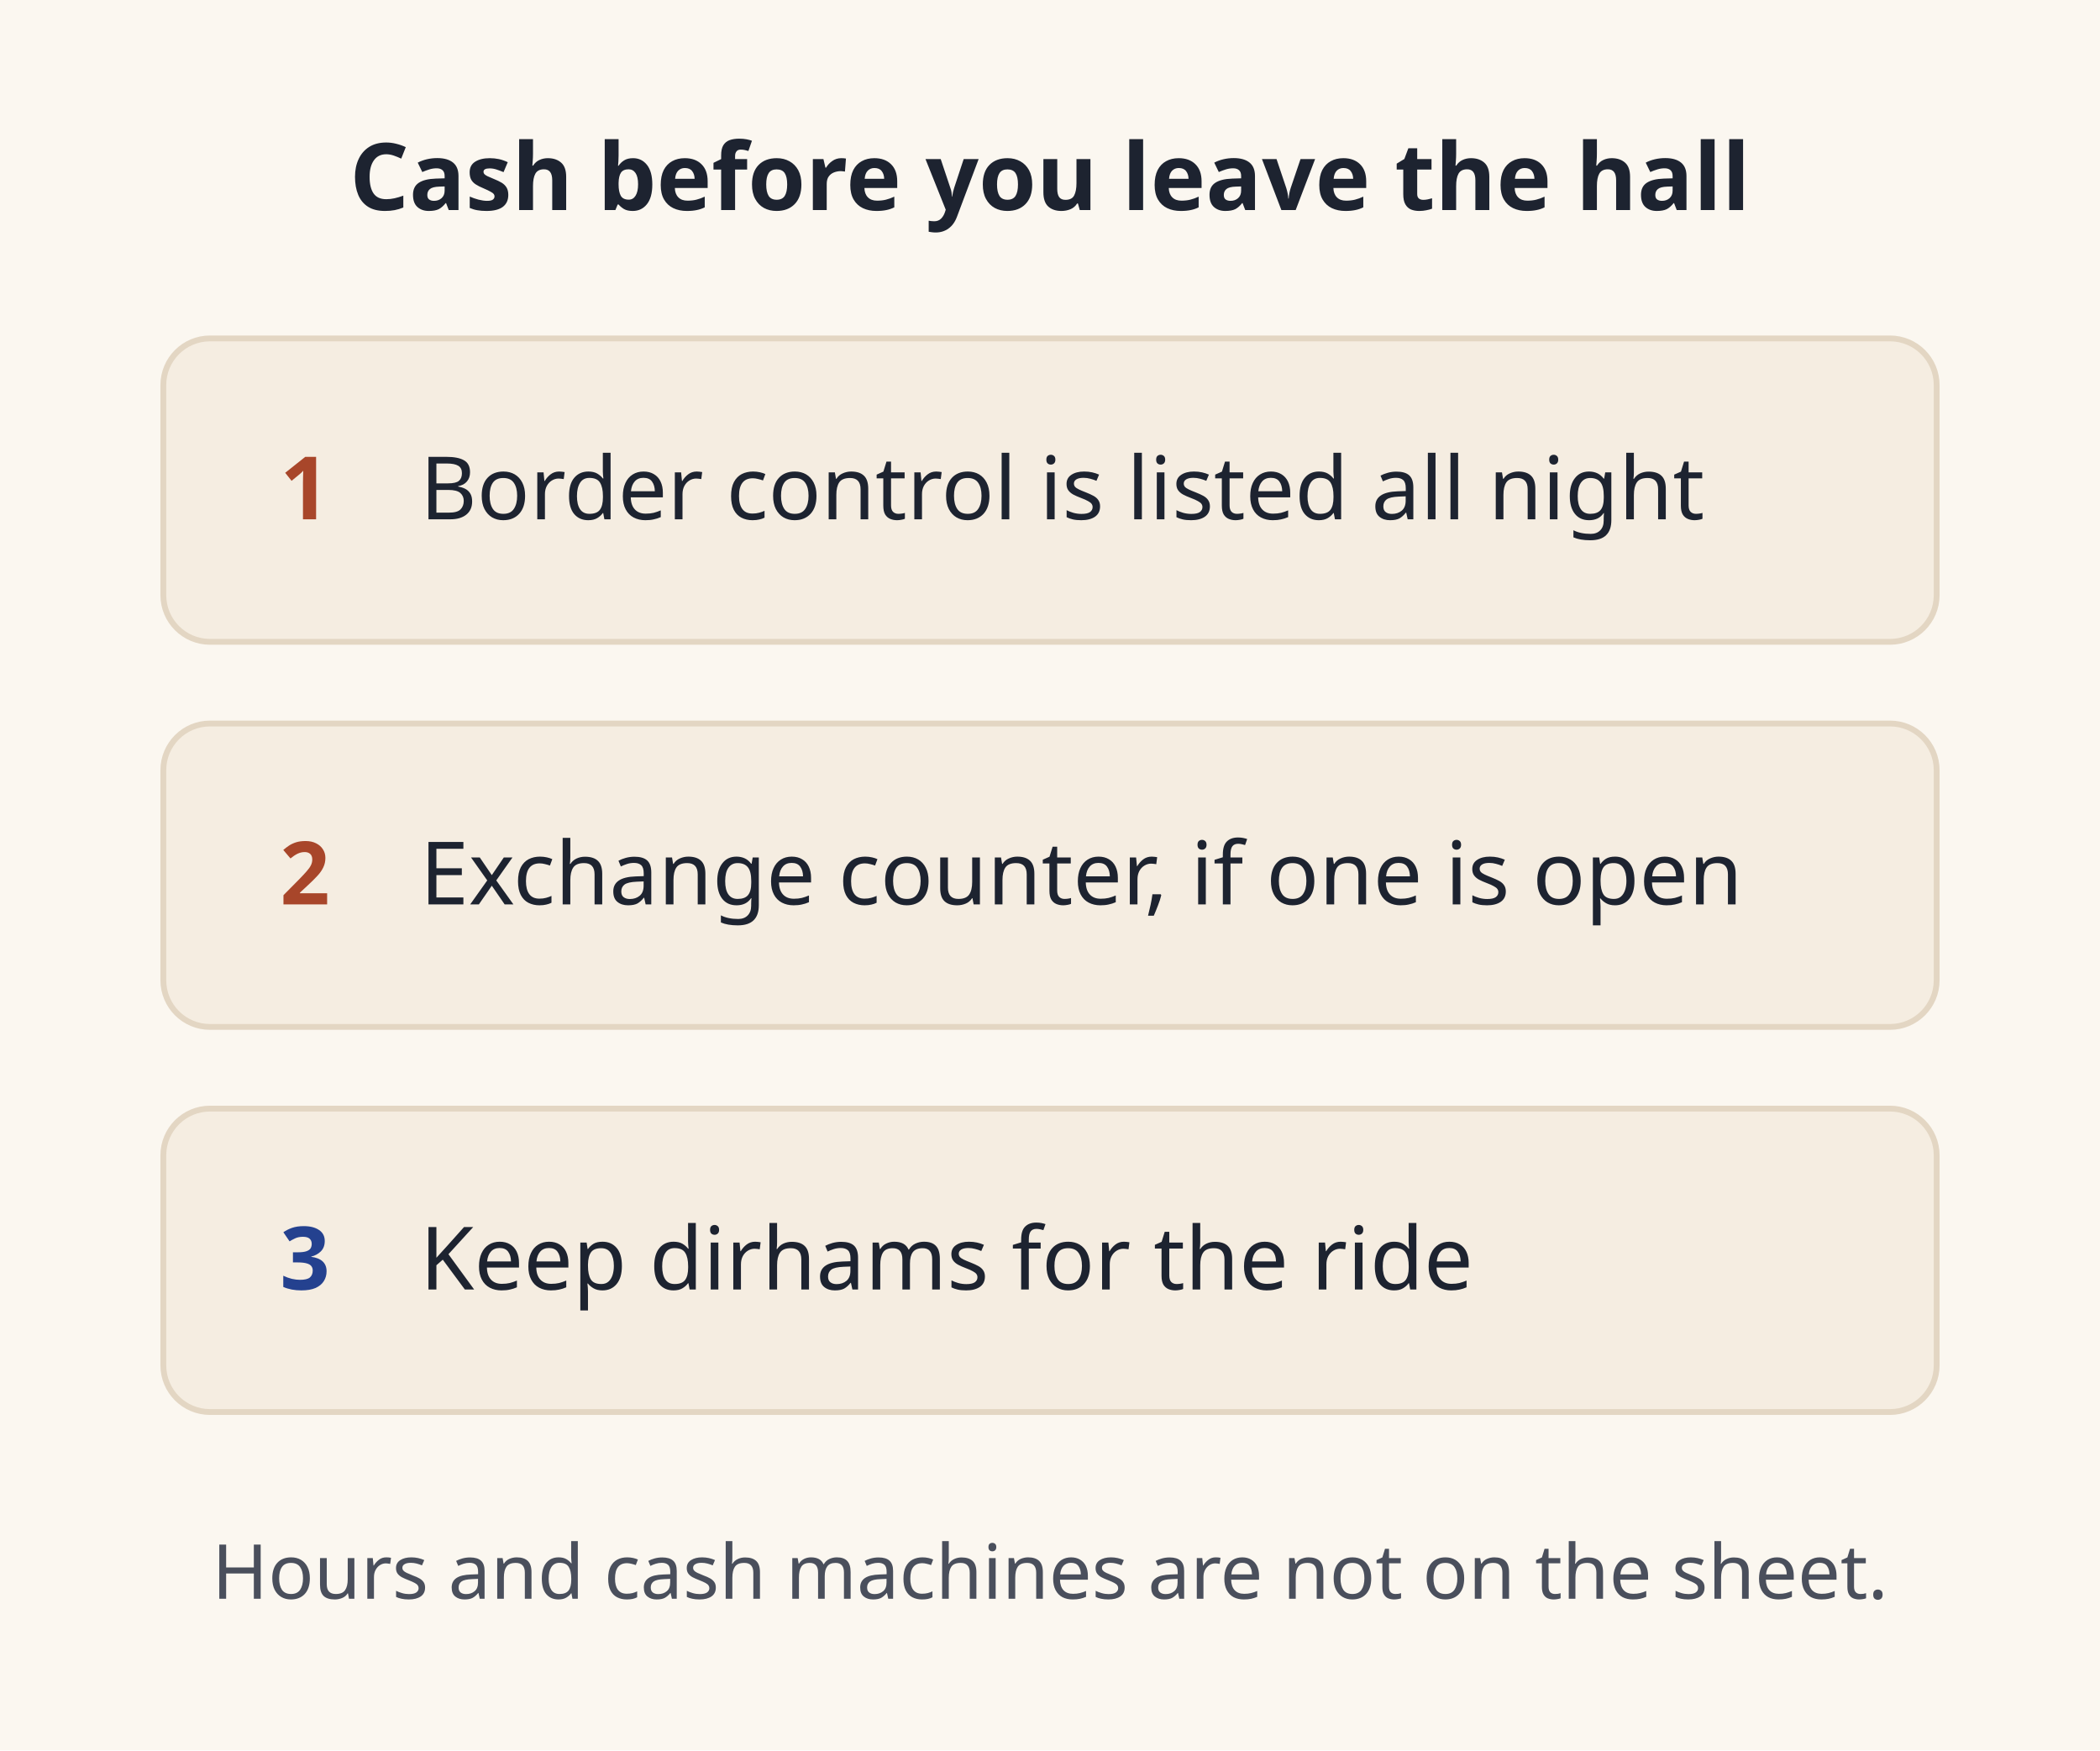
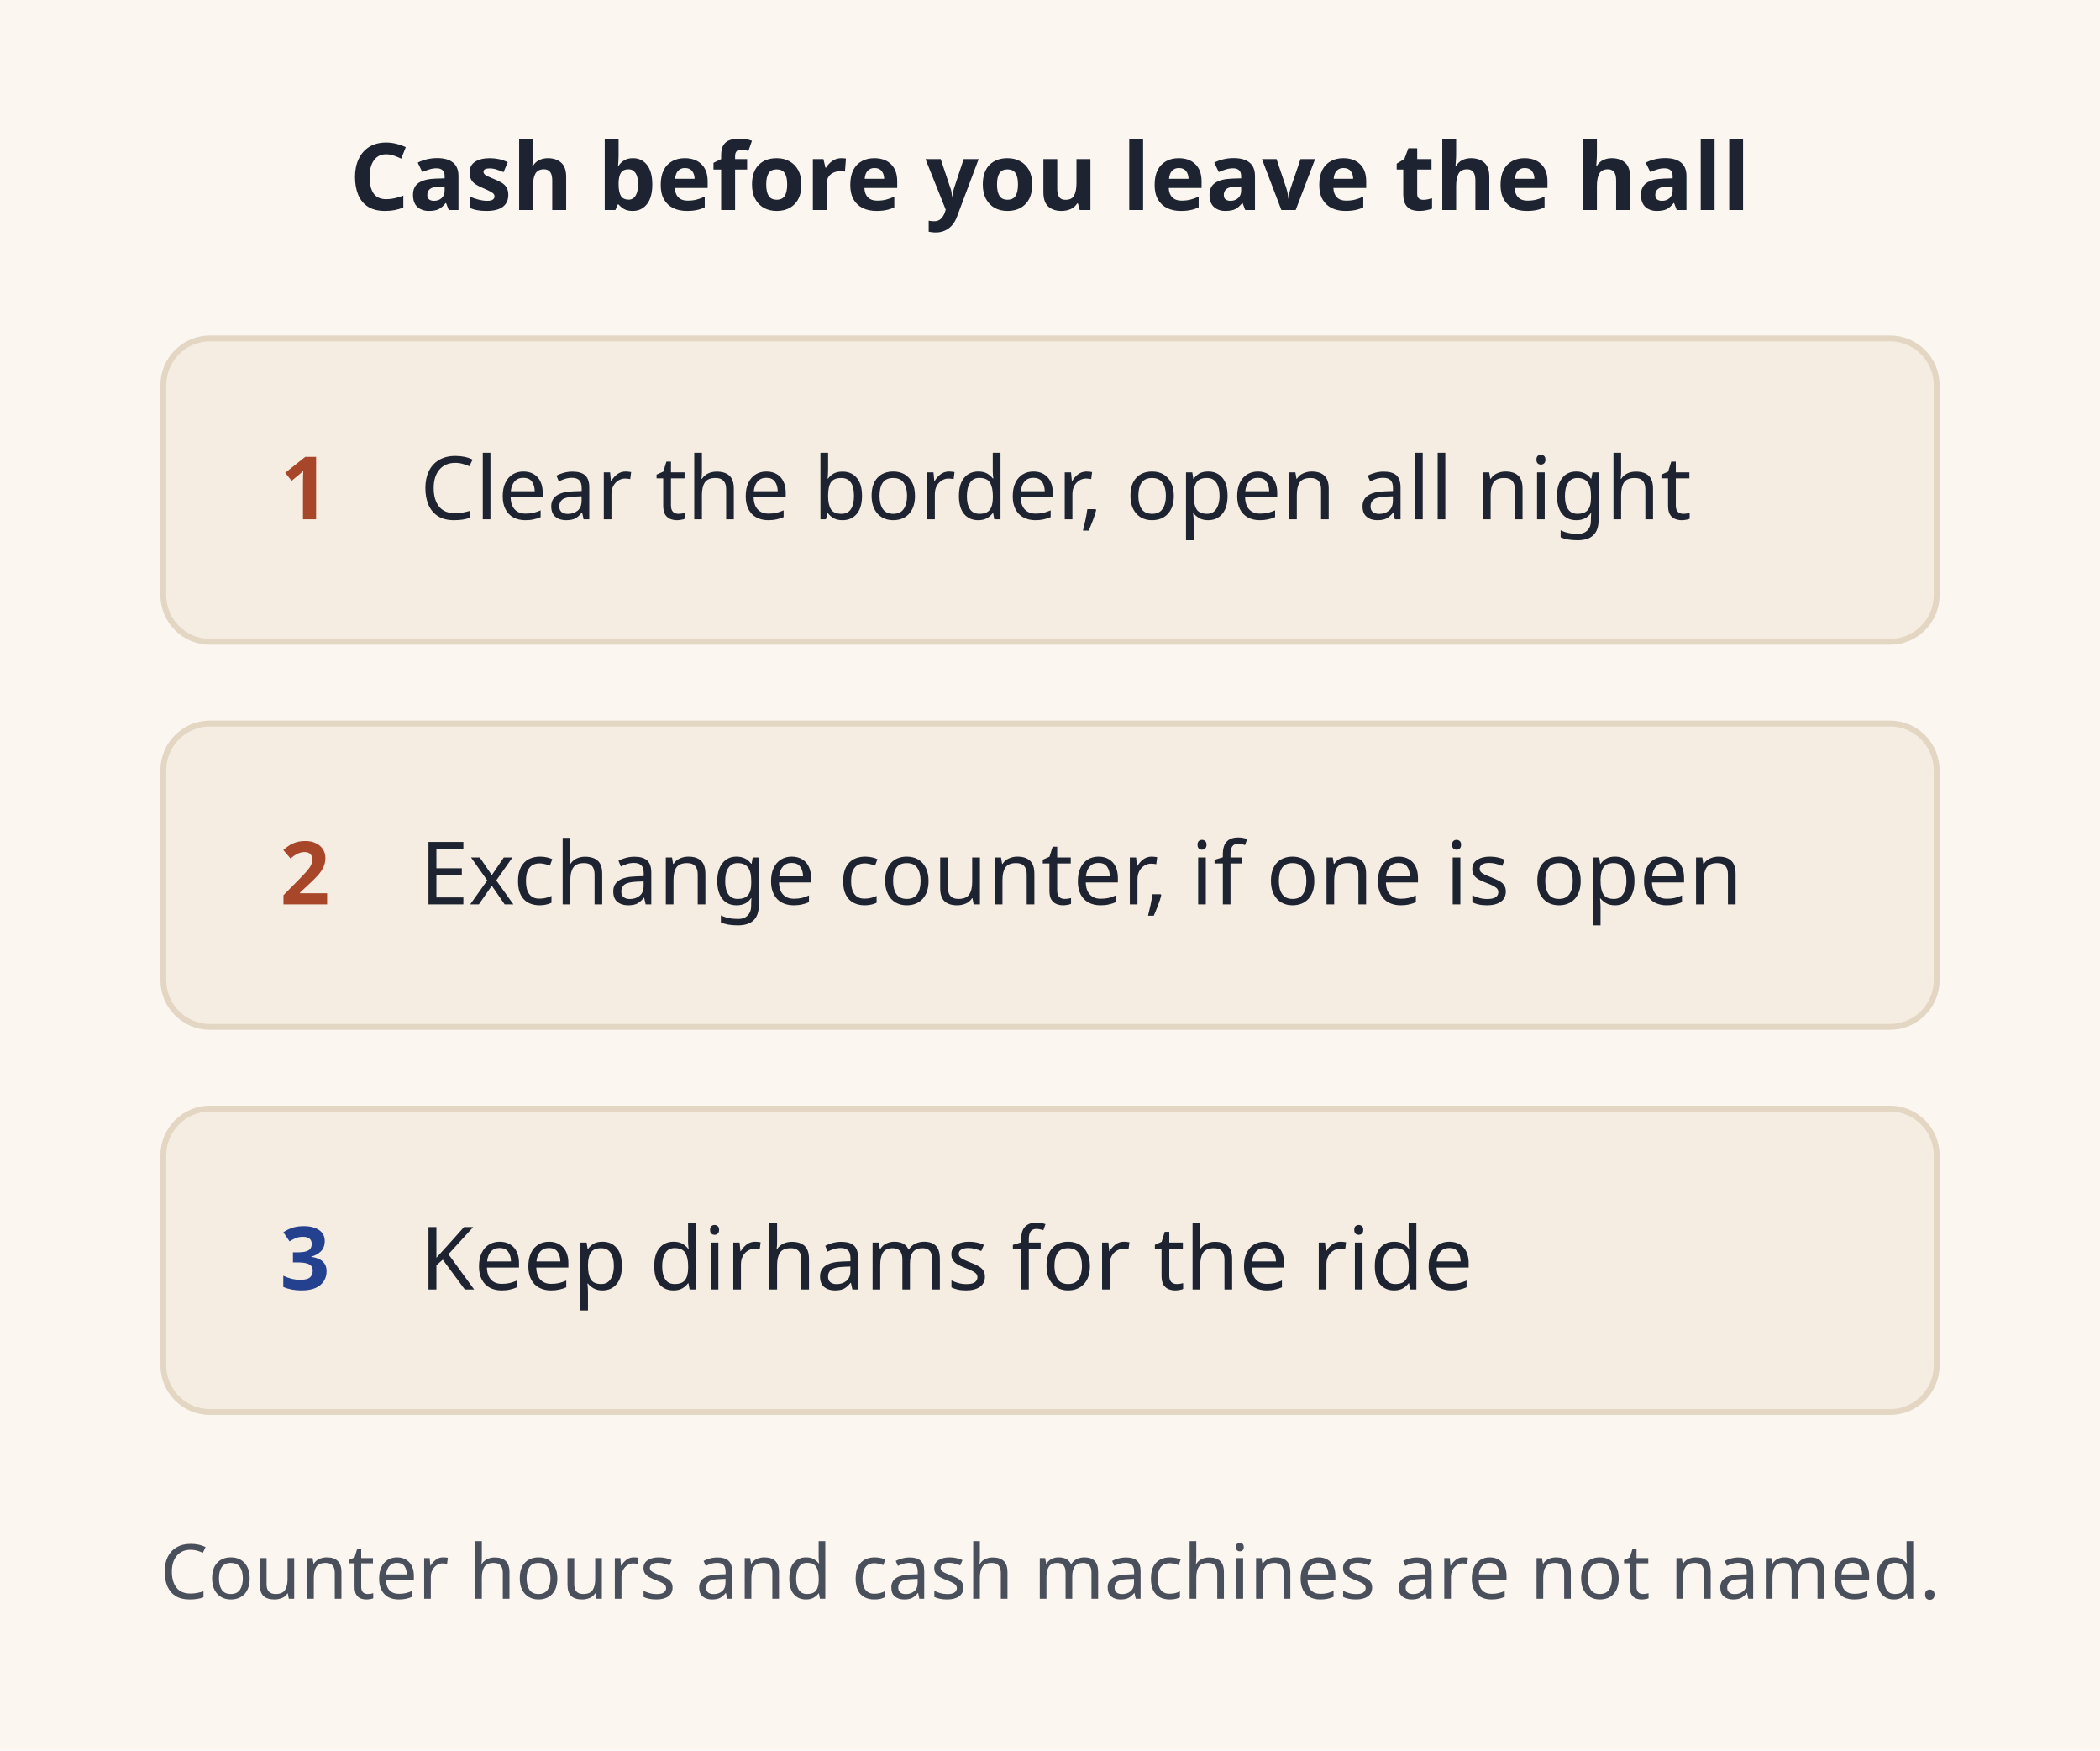
<svg viewBox="0 0 360 300">
  <rect width="360" height="300" fill="#FBF7F0" />
  <text x="180" y="36" text-anchor="middle" font-family="sans-serif" font-size="16" font-weight="600" fill="#1D2330">Cash before you leave the hall</text>
  <rect x="28" y="58" width="304" height="52" rx="8" fill="#F5EDE1" stroke="#E3D6C3" />
  <text x="48" y="89" font-family="sans-serif" font-size="15" font-weight="600" fill="#A8462A">1</text>
-   <text x="72" y="89" font-family="sans-serif" font-size="15" fill="#1D2330">Border control is listed all night</text>
+   <text x="72" y="89" font-family="sans-serif" font-size="15" fill="#1D2330">Clear the border, open all night</text>
  <rect x="28" y="124" width="304" height="52" rx="8" fill="#F5EDE1" stroke="#E3D6C3" />
  <text x="48" y="155" font-family="sans-serif" font-size="15" font-weight="600" fill="#A8462A">2</text>
  <text x="72" y="155" font-family="sans-serif" font-size="15" fill="#1D2330">Exchange counter, if one is open</text>
  <rect x="28" y="190" width="304" height="52" rx="8" fill="#F5EDE1" stroke="#E3D6C3" />
  <text x="48" y="221" font-family="sans-serif" font-size="15" font-weight="600" fill="#24418F">3</text>
  <text x="72" y="221" font-family="sans-serif" font-size="15" fill="#1D2330">Keep dirhams for the ride</text>
-   <text x="180" y="274" text-anchor="middle" font-family="sans-serif" font-size="13" fill="#4A4F5C">Hours and cash machines are not on the sheet.</text>
+   <text x="180" y="274" text-anchor="middle" font-family="sans-serif" font-size="13" fill="#4A4F5C">Counter hours and cash machines are not named.</text>
</svg>
